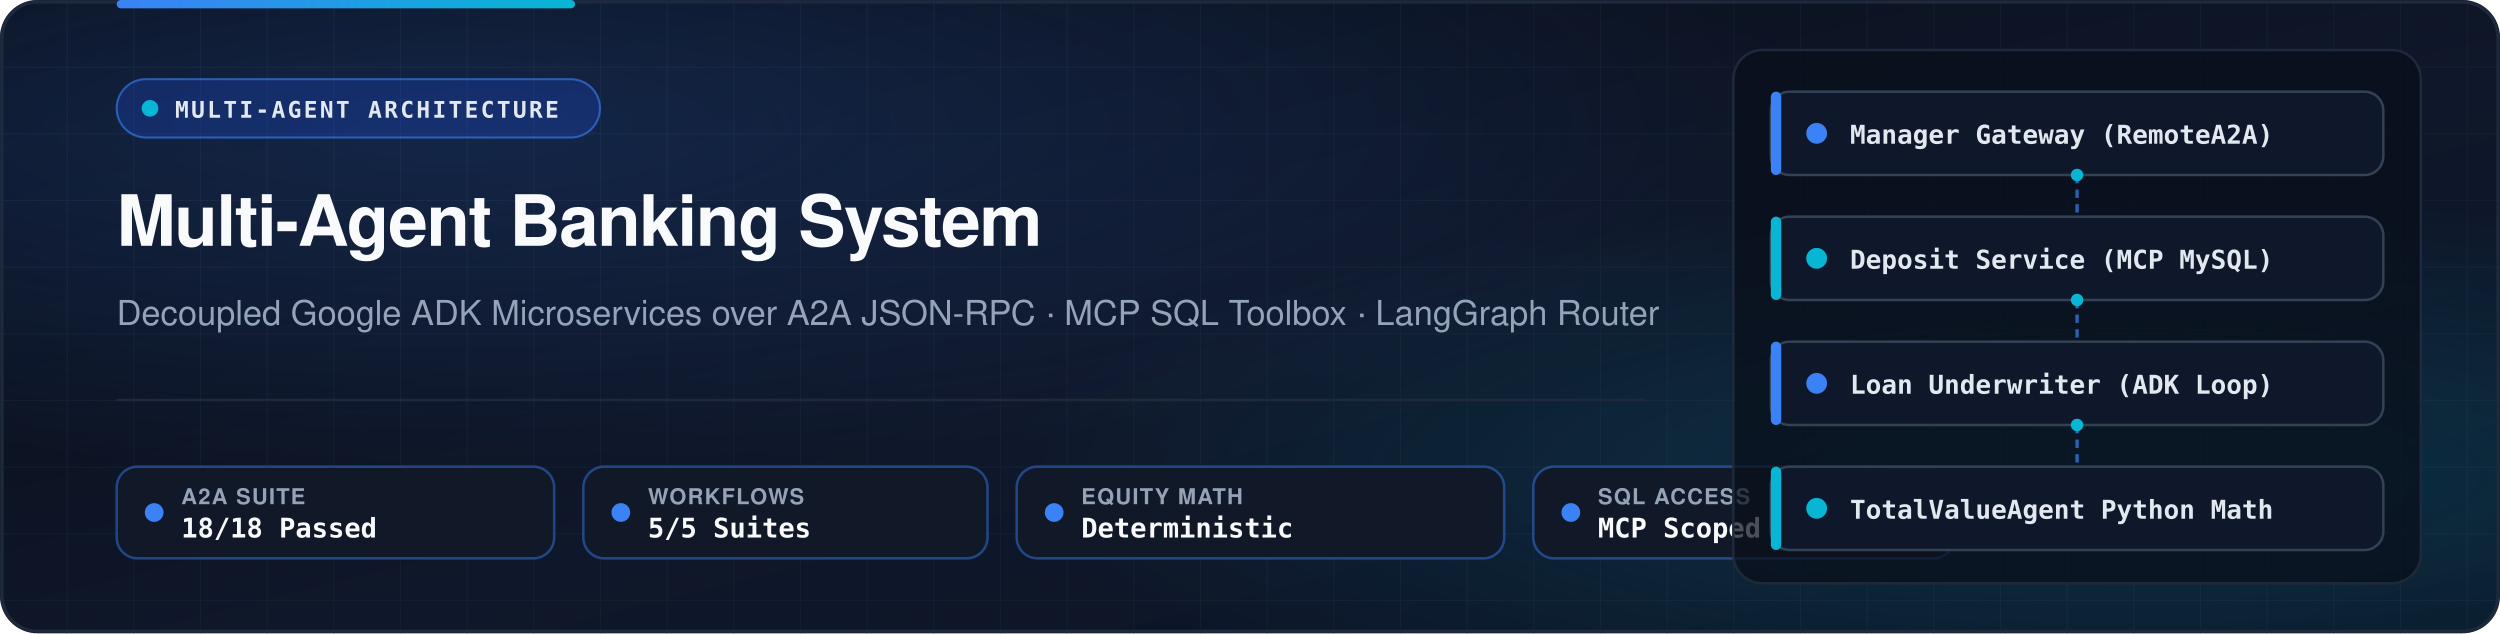
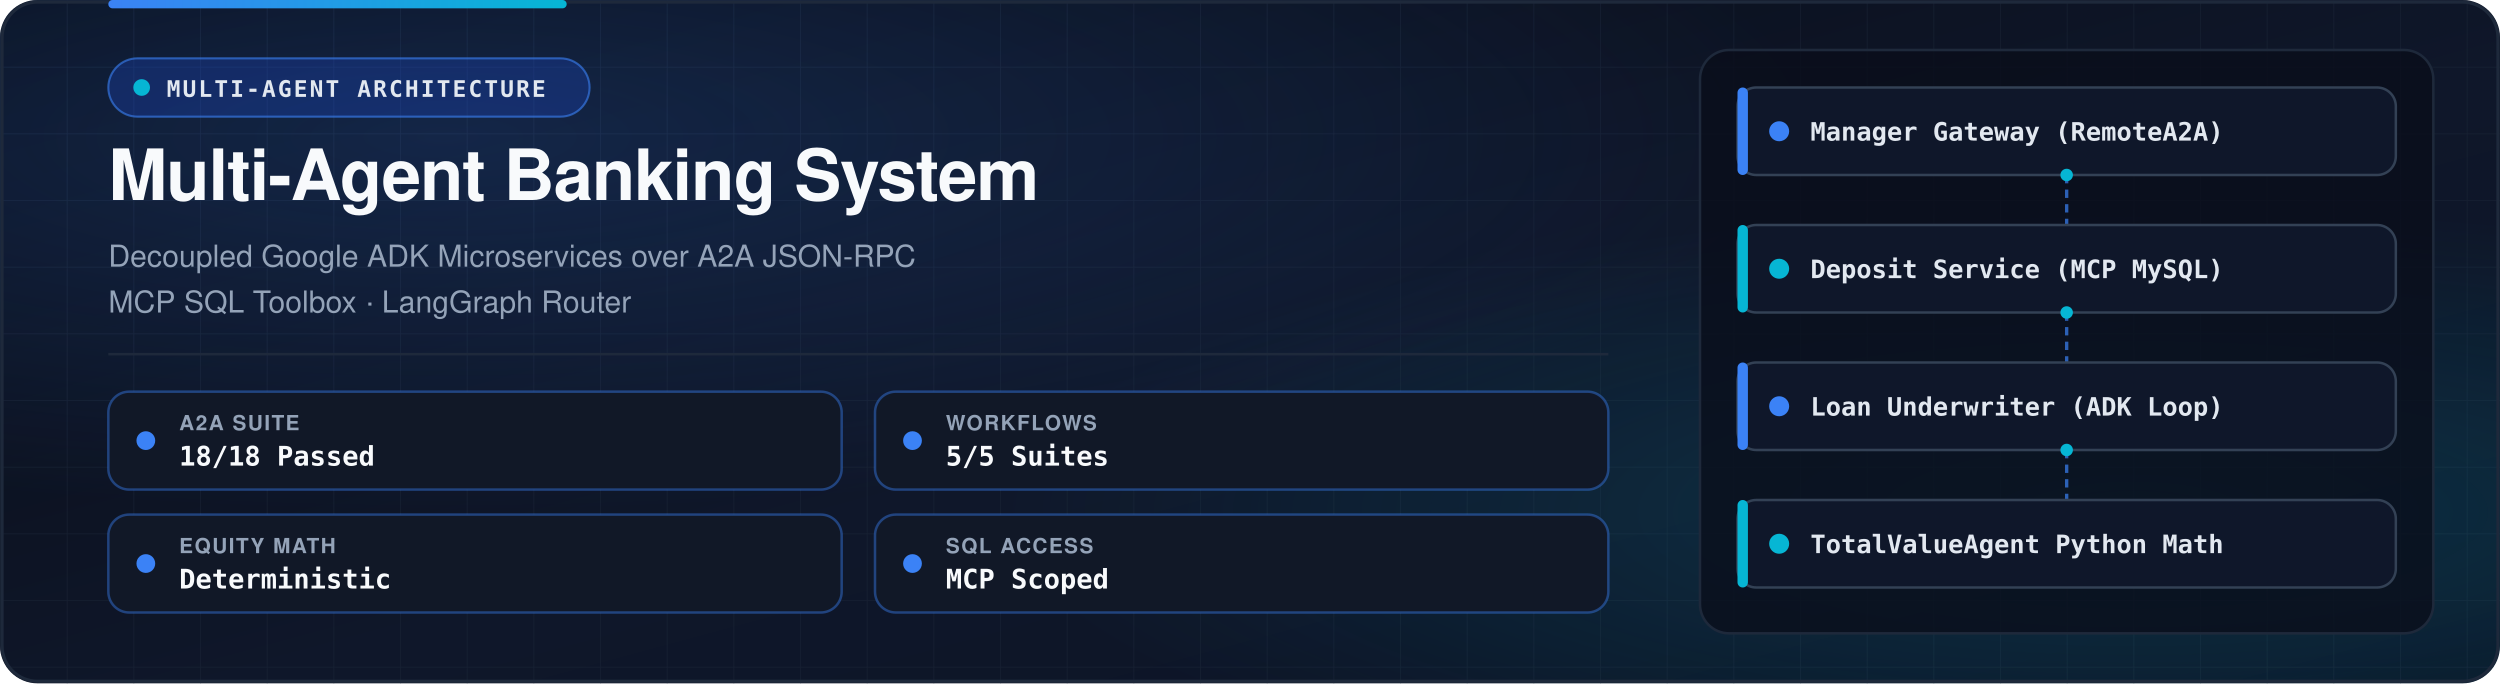
- <svg xmlns="http://www.w3.org/2000/svg" viewBox="0 0 1200 304" width="100%" role="img" aria-label="Multi-Agent Banking System">
+ <svg xmlns="http://www.w3.org/2000/svg" viewBox="0 0 1200 328" width="100%" role="img" aria-label="Multi-Agent Banking System">
  <defs>
    <linearGradient id="bgGrad" x1="0%" y1="0%" x2="100%" y2="100%">
      <stop offset="0%" stop-color="#070B14" />
      <stop offset="55%" stop-color="#0F172A" />
      <stop offset="100%" stop-color="#0B1324" />
    </linearGradient>
    <linearGradient id="accentGrad" x1="0%" y1="0%" x2="100%" y2="0%">
      <stop offset="0%" stop-color="#3B82F6" />
      <stop offset="100%" stop-color="#06B6D4" />
    </linearGradient>
    <radialGradient id="glowA" cx="18%" cy="20%" r="55%">
      <stop offset="0%" stop-color="#3B82F6" stop-opacity="0.20" />
      <stop offset="100%" stop-color="#3B82F6" stop-opacity="0" />
    </radialGradient>
    <radialGradient id="glowB" cx="85%" cy="75%" r="45%">
      <stop offset="0%" stop-color="#06B6D4" stop-opacity="0.18" />
      <stop offset="100%" stop-color="#06B6D4" stop-opacity="0" />
    </radialGradient>
    <pattern id="grid" width="32" height="32" patternUnits="userSpaceOnUse">
      <path d="M 32 0 L 0 0 0 32" fill="none" stroke="#1E293B" stroke-width="0.7" stroke-opacity="0.55" />
    </pattern>
  </defs>
-   <rect width="1200" height="304" rx="18" fill="url(#bgGrad)" />
-   <rect width="1200" height="304" rx="18" fill="url(#grid)" />
-   <rect width="1200" height="304" rx="18" fill="url(#glowA)" />
-   <rect width="1200" height="304" rx="18" fill="url(#glowB)" />
-   <rect x="1" y="1" width="1198" height="302" rx="17" fill="none" stroke="#1E293B" stroke-width="1.5" />
-   <rect x="56" y="0" width="220" height="4" rx="2" fill="url(#accentGrad)" />
-   <g transform="translate(56, 38)">
-     <rect width="232" height="28" rx="14" fill="#1D4ED8" fill-opacity="0.28" stroke="#3B82F6" stroke-opacity="0.6" stroke-width="1" />
+   <rect width="1200" height="328" rx="18" fill="url(#bgGrad)" />
+   <rect width="1200" height="328" rx="18" fill="url(#grid)" />
+   <rect width="1200" height="328" rx="18" fill="url(#glowA)" />
+   <rect width="1200" height="328" rx="18" fill="url(#glowB)" />
+   <rect x="1" y="1" width="1198" height="326" rx="17" fill="none" stroke="#1E293B" stroke-width="1.5" />
+   <rect x="52" y="0" width="220" height="4" rx="2" fill="url(#accentGrad)" />
+   <g transform="translate(52, 28)">
+     <rect width="231" height="28" rx="14" fill="#1D4ED8" fill-opacity="0.28" stroke="#3B82F6" stroke-opacity="0.6" stroke-width="1" />
    <circle cx="16" cy="14" r="4" fill="#06B6D4">
      <animate attributeName="opacity" values="1;0.25;1" dur="1.8s" repeatCount="indefinite" />
    </circle>
-     <text x="28" y="18.5" fill="#E2E8F0" font-family="ui-monospace, SFMono-Regular, Menlo, Monaco, Consolas, monospace" font-size="11" font-weight="700" letter-spacing="1.1">MULTI-AGENT ARCHITECTURE</text>
+     <text x="28" y="18.5" fill="#E2E8F0" font-family="ui-monospace, SFMono-Regular, Menlo, Monaco, Consolas, monospace" font-size="11" font-weight="700" letter-spacing="1.0">MULTI-AGENT ARCHITECTURE</text>
  </g>
-   <text x="56" y="118" fill="#F8FAFC" font-family="ui-sans-serif, -apple-system, BlinkMacSystemFont, Segoe UI, Helvetica, Arial, sans-serif" font-size="34" font-weight="800" letter-spacing="-0.6">Multi-Agent Banking System</text>
-   <text x="56" y="156" fill="#94A3B8" font-family="ui-sans-serif, -apple-system, BlinkMacSystemFont, Segoe UI, Helvetica, Arial, sans-serif" font-size="16.5" font-weight="400">Decoupled Google ADK Microservices over A2A JSON-RPC · MCP SQL Toolbox · LangGraph Router</text>
-   <line x1="56" y1="192" x2="790" y2="192" stroke="#1E293B" stroke-width="1.2" />
-   <g transform="translate(56, 224)">
-     <rect width="210" height="44" rx="10" fill="#111827" stroke="#3B82F6" stroke-opacity="0.45" stroke-width="1.2" />
-     <circle cx="18" cy="22" r="4.5" fill="#3B82F6">
+   <text x="52" y="96" fill="#F8FAFC" font-family="ui-sans-serif, -apple-system, BlinkMacSystemFont, Segoe UI, Helvetica, Arial, sans-serif" font-size="34" font-weight="800" letter-spacing="-0.5">Multi-Agent Banking System</text>
+   <text x="52" y="128" fill="#94A3B8" font-family="ui-sans-serif, -apple-system, BlinkMacSystemFont, Segoe UI, Helvetica, Arial, sans-serif" font-size="14.5" font-weight="400">Decoupled Google ADK Microservices over A2A JSON-RPC</text>
+   <text x="52" y="150" fill="#94A3B8" font-family="ui-sans-serif, -apple-system, BlinkMacSystemFont, Segoe UI, Helvetica, Arial, sans-serif" font-size="14.5" font-weight="400">MCP SQL Toolbox · LangGraph Router</text>
+   <line x1="52" y1="170" x2="772" y2="170" stroke="#1E293B" stroke-width="1.2" />
+   <g transform="translate(52, 188)">
+     <rect width="352" height="47" rx="10" fill="#111827" stroke="#3B82F6" stroke-opacity="0.42" stroke-width="1.2" />
+     <circle cx="18" cy="23.5" r="4.5" fill="#3B82F6">
      <animate attributeName="opacity" values="1;0.35;1" dur="2.2s" repeatCount="indefinite" />
    </circle>
-     <text x="31" y="18" fill="#94A3B8" font-family="ui-sans-serif, -apple-system, BlinkMacSystemFont, Segoe UI, Helvetica, Arial, sans-serif" font-size="10.5" font-weight="600" letter-spacing="0.6">A2A SUITE</text>
-     <text x="31" y="34" fill="#F8FAFC" font-family="ui-monospace, SFMono-Regular, Menlo, Monaco, Consolas, monospace" font-size="13" font-weight="700">18/18 Passed</text>
+     <text x="34" y="18.5" fill="#94A3B8" font-family="ui-sans-serif, -apple-system, BlinkMacSystemFont, Segoe UI, Helvetica, Arial, sans-serif" font-size="10" font-weight="600" letter-spacing="0.7">A2A SUITE</text>
+     <text x="34" y="35.5" fill="#F8FAFC" font-family="ui-monospace, SFMono-Regular, Menlo, Monaco, Consolas, monospace" font-size="13" font-weight="700">18/18 Passed</text>
  </g>
-   <g transform="translate(280, 224)">
-     <rect width="194" height="44" rx="10" fill="#111827" stroke="#3B82F6" stroke-opacity="0.45" stroke-width="1.2" />
-     <circle cx="18" cy="22" r="4.5" fill="#3B82F6">
+   <g transform="translate(420, 188)">
+     <rect width="352" height="47" rx="10" fill="#111827" stroke="#3B82F6" stroke-opacity="0.42" stroke-width="1.2" />
+     <circle cx="18" cy="23.5" r="4.5" fill="#3B82F6">
      <animate attributeName="opacity" values="1;0.35;1" dur="2.6s" repeatCount="indefinite" />
    </circle>
-     <text x="31" y="18" fill="#94A3B8" font-family="ui-sans-serif, -apple-system, BlinkMacSystemFont, Segoe UI, Helvetica, Arial, sans-serif" font-size="10.5" font-weight="600" letter-spacing="0.6">WORKFLOWS</text>
-     <text x="31" y="34" fill="#F8FAFC" font-family="ui-monospace, SFMono-Regular, Menlo, Monaco, Consolas, monospace" font-size="13" font-weight="700">5/5 Suites</text>
+     <text x="34" y="18.5" fill="#94A3B8" font-family="ui-sans-serif, -apple-system, BlinkMacSystemFont, Segoe UI, Helvetica, Arial, sans-serif" font-size="10" font-weight="600" letter-spacing="0.7">WORKFLOWS</text>
+     <text x="34" y="35.5" fill="#F8FAFC" font-family="ui-monospace, SFMono-Regular, Menlo, Monaco, Consolas, monospace" font-size="13" font-weight="700">5/5 Suites</text>
  </g>
-   <g transform="translate(488, 224)">
-     <rect width="234" height="44" rx="10" fill="#111827" stroke="#3B82F6" stroke-opacity="0.45" stroke-width="1.2" />
-     <circle cx="18" cy="22" r="4.5" fill="#3B82F6">
+   <g transform="translate(52, 247)">
+     <rect width="352" height="47" rx="10" fill="#111827" stroke="#3B82F6" stroke-opacity="0.42" stroke-width="1.2" />
+     <circle cx="18" cy="23.5" r="4.5" fill="#3B82F6">
      <animate attributeName="opacity" values="1;0.35;1" dur="3.0s" repeatCount="indefinite" />
    </circle>
-     <text x="31" y="18" fill="#94A3B8" font-family="ui-sans-serif, -apple-system, BlinkMacSystemFont, Segoe UI, Helvetica, Arial, sans-serif" font-size="10.5" font-weight="600" letter-spacing="0.6">EQUITY MATH</text>
-     <text x="31" y="34" fill="#F8FAFC" font-family="ui-monospace, SFMono-Regular, Menlo, Monaco, Consolas, monospace" font-size="13" font-weight="700">Deterministic</text>
+     <text x="34" y="18.5" fill="#94A3B8" font-family="ui-sans-serif, -apple-system, BlinkMacSystemFont, Segoe UI, Helvetica, Arial, sans-serif" font-size="10" font-weight="600" letter-spacing="0.7">EQUITY MATH</text>
+     <text x="34" y="35.5" fill="#F8FAFC" font-family="ui-monospace, SFMono-Regular, Menlo, Monaco, Consolas, monospace" font-size="13" font-weight="700">Deterministic</text>
  </g>
-   <g transform="translate(736, 224)">
-     <rect width="202" height="44" rx="10" fill="#111827" stroke="#3B82F6" stroke-opacity="0.45" stroke-width="1.2" />
-     <circle cx="18" cy="22" r="4.5" fill="#3B82F6">
+   <g transform="translate(420, 247)">
+     <rect width="352" height="47" rx="10" fill="#111827" stroke="#3B82F6" stroke-opacity="0.42" stroke-width="1.2" />
+     <circle cx="18" cy="23.5" r="4.5" fill="#3B82F6">
      <animate attributeName="opacity" values="1;0.35;1" dur="3.4s" repeatCount="indefinite" />
    </circle>
-     <text x="31" y="18" fill="#94A3B8" font-family="ui-sans-serif, -apple-system, BlinkMacSystemFont, Segoe UI, Helvetica, Arial, sans-serif" font-size="10.5" font-weight="600" letter-spacing="0.6">SQL ACCESS</text>
-     <text x="31" y="34" fill="#F8FAFC" font-family="ui-monospace, SFMono-Regular, Menlo, Monaco, Consolas, monospace" font-size="13" font-weight="700">MCP Scoped</text>
+     <text x="34" y="18.5" fill="#94A3B8" font-family="ui-sans-serif, -apple-system, BlinkMacSystemFont, Segoe UI, Helvetica, Arial, sans-serif" font-size="10" font-weight="600" letter-spacing="0.7">SQL ACCESS</text>
+     <text x="34" y="35.5" fill="#F8FAFC" font-family="ui-monospace, SFMono-Regular, Menlo, Monaco, Consolas, monospace" font-size="13" font-weight="700">MCP Scoped</text>
  </g>
-   <rect x="832" y="24" width="330" height="256" rx="14" fill="#090E1A" fill-opacity="0.72" stroke="#1E293B" stroke-width="1.2" />
-   <g transform="translate(850, 44)">
-     <rect width="294" height="40" rx="9" fill="#0F172A" stroke="#334155" stroke-width="1.2" />
-     <rect x="0" y="0" width="5" height="40" rx="2.5" fill="#3B82F6" />
-     <circle cx="22" cy="20" r="5" fill="#3B82F6">
-       <animate attributeName="r" values="4;6;4" dur="2.4s" begin="0.0s" repeatCount="indefinite" />
+   <rect x="816" y="24" width="352" height="280" rx="14" fill="#090E1A" fill-opacity="0.78" stroke="#1E293B" stroke-width="1.2" />
+   <g transform="translate(834, 42)">
+     <rect width="316" height="42" rx="9" fill="#0F172A" stroke="#334155" stroke-width="1.2" />
+     <rect x="0" y="0" width="5" height="42" rx="2.5" fill="#3B82F6" />
+     <circle cx="20" cy="21" r="4.8" fill="#3B82F6">
+       <animate attributeName="r" values="3.8;5.8;3.8" dur="2.4s" begin="0.0s" repeatCount="indefinite" />
    </circle>
-     <text x="38" y="25" fill="#E2E8F0" font-family="ui-monospace, SFMono-Regular, Menlo, Monaco, Consolas, monospace" font-size="12.5" font-weight="600">Manager Gateway (RemoteA2A)</text>
+     <text x="35" y="25.5" fill="#E2E8F0" font-family="ui-monospace, SFMono-Regular, Menlo, Monaco, Consolas, monospace" font-size="12.2" font-weight="600">Manager Gateway (RemoteA2A)</text>
  </g>
-   <line x1="997" y1="84" x2="997" y2="104" stroke="#3B82F6" stroke-width="1.6" stroke-dasharray="4 3" stroke-opacity="0.7" />
-   <circle cx="997" cy="84" r="3" fill="#06B6D4">
-     <animate attributeName="cy" values="84;104" dur="1.4s" begin="0.00s" repeatCount="indefinite" />
+   <line x1="992" y1="84" x2="992" y2="108" stroke="#3B82F6" stroke-width="1.6" stroke-dasharray="4 3" stroke-opacity="0.7" />
+   <circle cx="992" cy="84" r="3" fill="#06B6D4">
+     <animate attributeName="cy" values="84;108" dur="1.4s" begin="0.00s" repeatCount="indefinite" />
  </circle>
-   <g transform="translate(850, 104)">
-     <rect width="294" height="40" rx="9" fill="#0F172A" stroke="#334155" stroke-width="1.2" />
-     <rect x="0" y="0" width="5" height="40" rx="2.5" fill="#06B6D4" />
-     <circle cx="22" cy="20" r="5" fill="#06B6D4">
-       <animate attributeName="r" values="4;6;4" dur="2.4s" begin="0.5s" repeatCount="indefinite" />
+   <g transform="translate(834, 108)">
+     <rect width="316" height="42" rx="9" fill="#0F172A" stroke="#334155" stroke-width="1.2" />
+     <rect x="0" y="0" width="5" height="42" rx="2.5" fill="#06B6D4" />
+     <circle cx="20" cy="21" r="4.8" fill="#06B6D4">
+       <animate attributeName="r" values="3.8;5.8;3.8" dur="2.4s" begin="0.5s" repeatCount="indefinite" />
    </circle>
-     <text x="38" y="25" fill="#E2E8F0" font-family="ui-monospace, SFMono-Regular, Menlo, Monaco, Consolas, monospace" font-size="12.5" font-weight="600">Deposit Service (MCP MySQL)</text>
+     <text x="35" y="25.5" fill="#E2E8F0" font-family="ui-monospace, SFMono-Regular, Menlo, Monaco, Consolas, monospace" font-size="12.2" font-weight="600">Deposit Service (MCP MySQL)</text>
  </g>
-   <line x1="997" y1="144" x2="997" y2="164" stroke="#3B82F6" stroke-width="1.6" stroke-dasharray="4 3" stroke-opacity="0.7" />
-   <circle cx="997" cy="144" r="3" fill="#06B6D4">
-     <animate attributeName="cy" values="144;164" dur="1.4s" begin="0.45s" repeatCount="indefinite" />
+   <line x1="992" y1="150" x2="992" y2="174" stroke="#3B82F6" stroke-width="1.6" stroke-dasharray="4 3" stroke-opacity="0.7" />
+   <circle cx="992" cy="150" r="3" fill="#06B6D4">
+     <animate attributeName="cy" values="150;174" dur="1.4s" begin="0.45s" repeatCount="indefinite" />
  </circle>
-   <g transform="translate(850, 164)">
-     <rect width="294" height="40" rx="9" fill="#0F172A" stroke="#334155" stroke-width="1.2" />
-     <rect x="0" y="0" width="5" height="40" rx="2.5" fill="#3B82F6" />
-     <circle cx="22" cy="20" r="5" fill="#3B82F6">
-       <animate attributeName="r" values="4;6;4" dur="2.4s" begin="1.0s" repeatCount="indefinite" />
+   <g transform="translate(834, 174)">
+     <rect width="316" height="42" rx="9" fill="#0F172A" stroke="#334155" stroke-width="1.2" />
+     <rect x="0" y="0" width="5" height="42" rx="2.5" fill="#3B82F6" />
+     <circle cx="20" cy="21" r="4.8" fill="#3B82F6">
+       <animate attributeName="r" values="3.8;5.8;3.8" dur="2.4s" begin="1.0s" repeatCount="indefinite" />
    </circle>
-     <text x="38" y="25" fill="#E2E8F0" font-family="ui-monospace, SFMono-Regular, Menlo, Monaco, Consolas, monospace" font-size="12.5" font-weight="600">Loan Underwriter (ADK Loop)</text>
+     <text x="35" y="25.5" fill="#E2E8F0" font-family="ui-monospace, SFMono-Regular, Menlo, Monaco, Consolas, monospace" font-size="12.2" font-weight="600">Loan Underwriter (ADK Loop)</text>
  </g>
-   <line x1="997" y1="204" x2="997" y2="224" stroke="#3B82F6" stroke-width="1.6" stroke-dasharray="4 3" stroke-opacity="0.7" />
-   <circle cx="997" cy="204" r="3" fill="#06B6D4">
-     <animate attributeName="cy" values="204;224" dur="1.4s" begin="0.90s" repeatCount="indefinite" />
+   <line x1="992" y1="216" x2="992" y2="240" stroke="#3B82F6" stroke-width="1.6" stroke-dasharray="4 3" stroke-opacity="0.7" />
+   <circle cx="992" cy="216" r="3" fill="#06B6D4">
+     <animate attributeName="cy" values="216;240" dur="1.4s" begin="0.90s" repeatCount="indefinite" />
  </circle>
-   <g transform="translate(850, 224)">
-     <rect width="294" height="40" rx="9" fill="#0F172A" stroke="#334155" stroke-width="1.2" />
-     <rect x="0" y="0" width="5" height="40" rx="2.5" fill="#06B6D4" />
-     <circle cx="22" cy="20" r="5" fill="#06B6D4">
-       <animate attributeName="r" values="4;6;4" dur="2.4s" begin="1.5s" repeatCount="indefinite" />
+   <g transform="translate(834, 240)">
+     <rect width="316" height="42" rx="9" fill="#0F172A" stroke="#334155" stroke-width="1.2" />
+     <rect x="0" y="0" width="5" height="42" rx="2.5" fill="#06B6D4" />
+     <circle cx="20" cy="21" r="4.8" fill="#06B6D4">
+       <animate attributeName="r" values="3.8;5.8;3.8" dur="2.4s" begin="1.5s" repeatCount="indefinite" />
    </circle>
-     <text x="38" y="25" fill="#E2E8F0" font-family="ui-monospace, SFMono-Regular, Menlo, Monaco, Consolas, monospace" font-size="12.5" font-weight="600">TotalValueAgent Python Math</text>
+     <text x="35" y="25.5" fill="#E2E8F0" font-family="ui-monospace, SFMono-Regular, Menlo, Monaco, Consolas, monospace" font-size="12.2" font-weight="600">TotalValueAgent Python Math</text>
  </g>
</svg>
